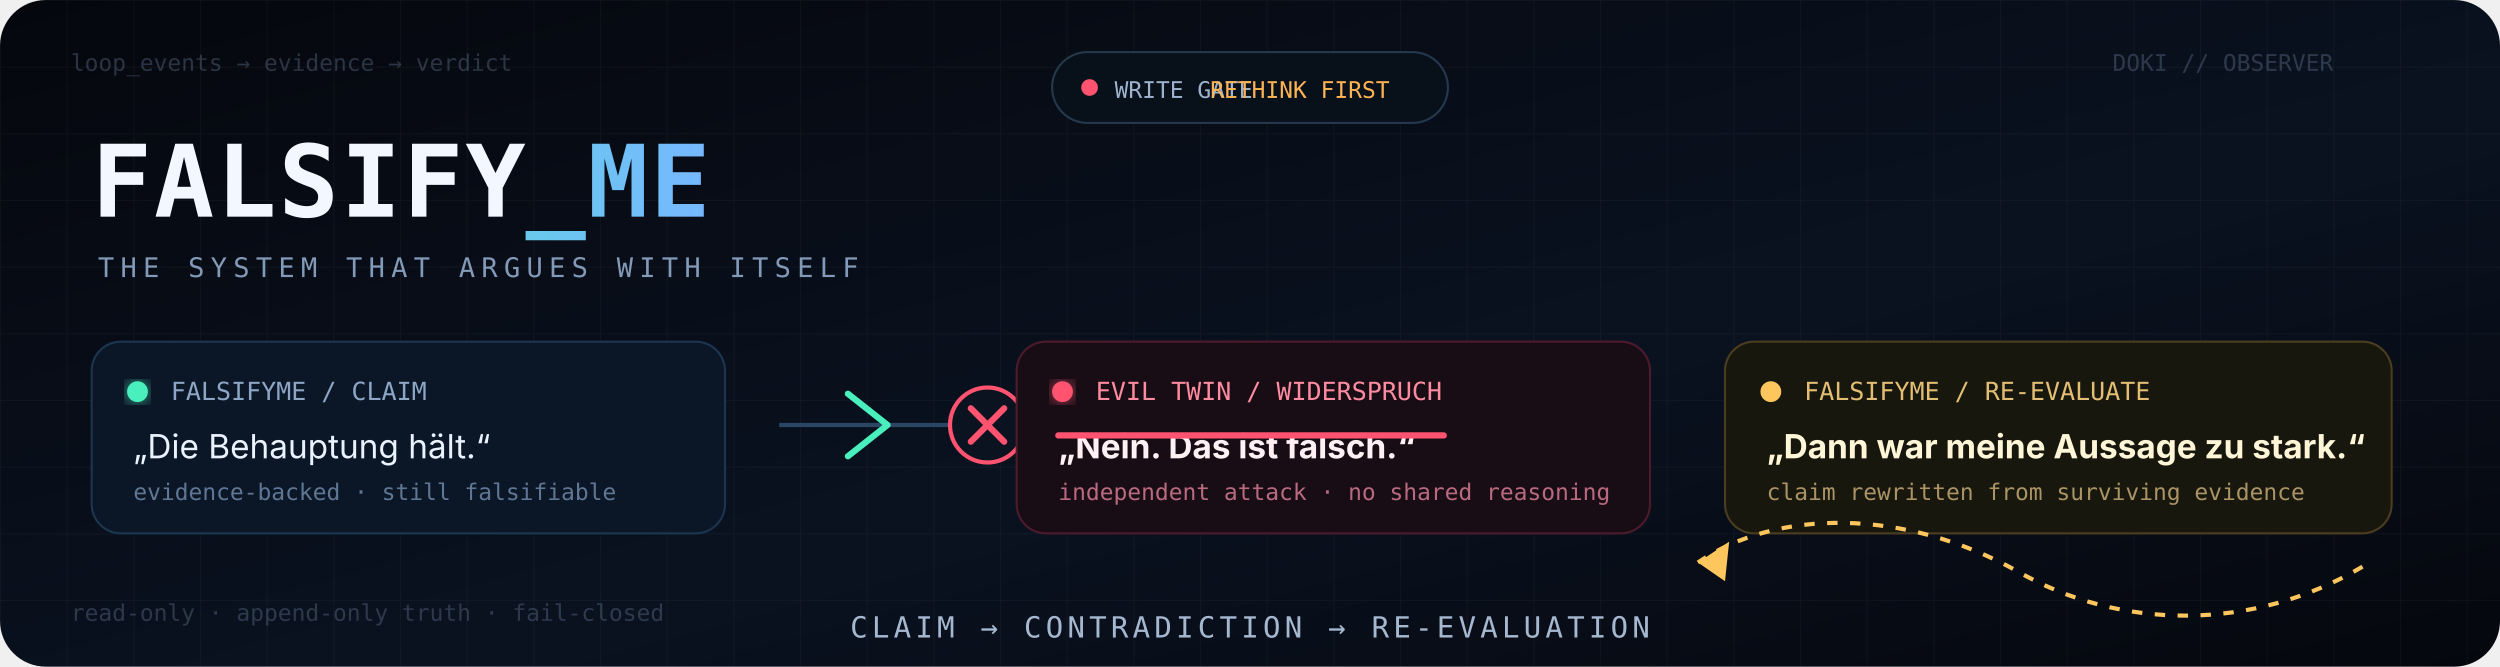
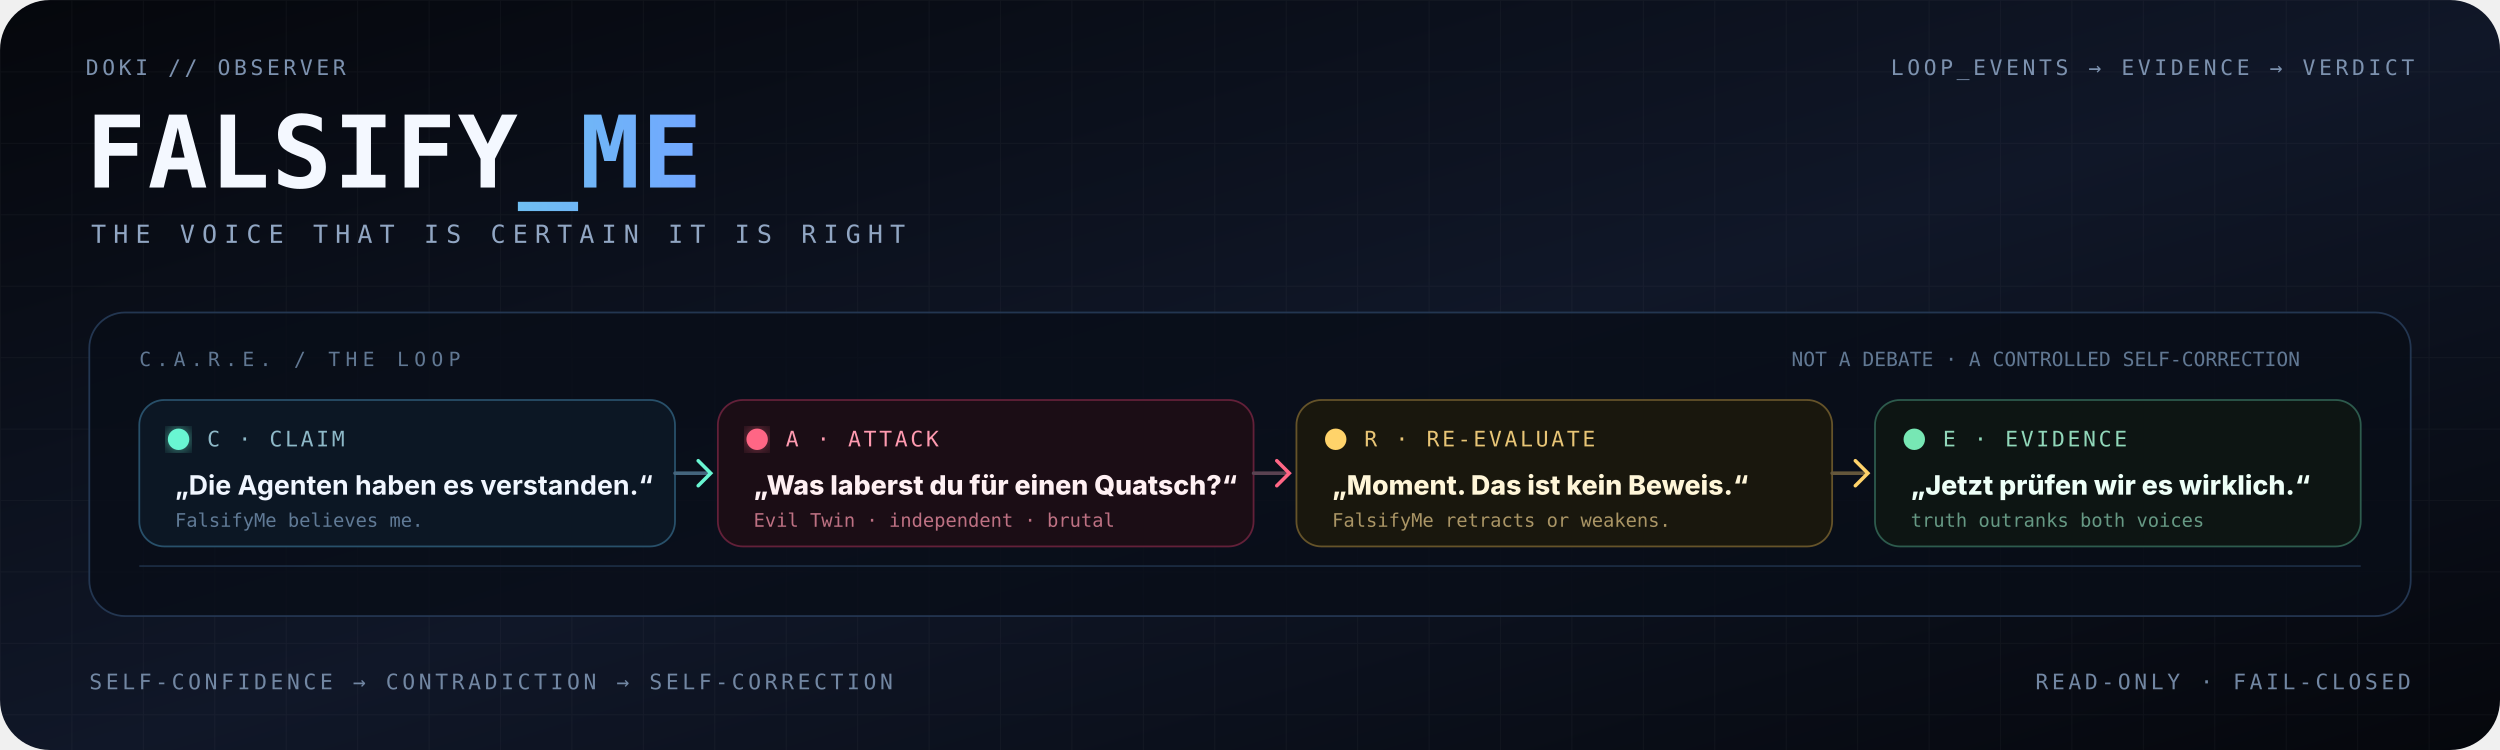
- <svg xmlns="http://www.w3.org/2000/svg" width="1200" height="320" viewBox="0 0 1200 320" role="img" aria-labelledby="title desc">
+ <svg xmlns="http://www.w3.org/2000/svg" width="1400" height="420" viewBox="0 0 1400 420" role="img" aria-labelledby="title desc">
  <defs>
    <linearGradient id="bg" x1="0" y1="0" x2="1" y2="1">
-       <stop offset="0" stop-color="#05070d" />
-       <stop offset="0.58" stop-color="#0a1220" />
-       <stop offset="1" stop-color="#05070d" />
+       <stop offset="0" stop-color="#05070c" />
+       <stop offset="0.52" stop-color="#101728" />
+       <stop offset="1" stop-color="#05070c" />
    </linearGradient>
-     <linearGradient id="mint" x1="0" y1="0" x2="1" y2="0">
-       <stop offset="0" stop-color="#49f0bd" />
-       <stop offset="1" stop-color="#76b8ff" />
+     <linearGradient id="cyan" x1="0" y1="0" x2="1" y2="0">
+       <stop offset="0" stop-color="#69f6d2" />
+       <stop offset="1" stop-color="#71a7ff" />
    </linearGradient>
-     <linearGradient id="red" x1="0" y1="0" x2="1" y2="1">
-       <stop offset="0" stop-color="#ff536f" />
-       <stop offset="1" stop-color="#c61f45" />
+     <linearGradient id="hot" x1="0" y1="0" x2="1" y2="1">
+       <stop offset="0" stop-color="#ff6685" />
+       <stop offset="1" stop-color="#d51d4c" />
    </linearGradient>
-     <pattern id="grid" width="32" height="32" patternUnits="userSpaceOnUse">
-       <path d="M32 0H0V32" fill="none" stroke="#fff" stroke-opacity="0.035" />
+     <linearGradient id="gold" x1="0" y1="0" x2="1" y2="0">
+       <stop offset="0" stop-color="#ffd36a" />
+       <stop offset="1" stop-color="#ff9f43" />
+     </linearGradient>
+     <pattern id="grid" width="40" height="40" patternUnits="userSpaceOnUse">
+       <path d="M40 0H0V40" fill="none" stroke="#fff" stroke-opacity=".035" />
    </pattern>
-     <filter id="glow">
-       <feGaussianBlur stdDeviation="4" result="b" />
+     <filter id="glowC">
+       <feGaussianBlur stdDeviation="5" result="b" />
+       <feMerge>
+         <feMergeNode in="b" />
+         <feMergeNode in="SourceGraphic" />
+       </feMerge>
+     </filter>
+     <filter id="glowR">
+       <feGaussianBlur stdDeviation="6" result="b" />
      <feMerge>
        <feMergeNode in="b" />
        <feMergeNode in="SourceGraphic" />
      </feMerge>
    </filter>
  </defs>
-   <rect width="1200" height="320" rx="22" fill="url(#bg)" />
-   <rect width="1200" height="320" rx="22" fill="url(#grid)" />
-   <g font-family="Consolas, Menlo, monospace" font-size="11" fill="#7186a3" opacity="0.34">
-     <text x="34" y="34">loop_events → evidence → verdict</text>
-     <text x="34" y="298">read-only · append-only truth · fail-closed</text>
-     <text x="1014" y="34">DOKI // OBSERVER</text>
+   <rect width="1400" height="420" rx="28" fill="url(#bg)" />
+   <rect width="1400" height="420" rx="28" fill="url(#grid)" />
+   <g font-family="Consolas,Menlo,monospace">
+     <text x="48" y="42" font-size="12" letter-spacing="2" fill="#7c91ae">DOKI // OBSERVER</text>
+     <text x="1352" y="42" text-anchor="end" font-size="12" letter-spacing="2" fill="#7c91ae">LOOP_EVENTS → EVIDENCE → VERDICT</text>
+     <text x="48" y="105" font-size="56" font-weight="900" letter-spacing="1" fill="#f4f8ff">FALSIFY<tspan fill="url(#cyan)">_ME</tspan>
+     </text>
+     <text x="51" y="136" font-size="14" letter-spacing="4" fill="#91a6c3">THE VOICE THAT IS CERTAIN IT IS RIGHT</text>
  </g>
-   <g font-family="Consolas, Menlo, monospace">
-     <text x="44" y="104" font-size="48" font-weight="800" letter-spacing="1" fill="#f3f7ff">FALSIFY<tspan fill="url(#mint)">_ME</tspan>
-     </text>
-     <text x="47" y="133" font-size="13" letter-spacing="3" fill="#8299b7">THE SYSTEM THAT ARGUES WITH ITSELF</text>
+   <g transform="translate(50 175)">
+     <rect x="0" y="0" width="1300" height="170" rx="20" fill="#080d17" fill-opacity=".78" stroke="#233651" />
+     <path d="M28 142 H1272" stroke="#1b2b41" />
+     <g font-family="Consolas,Menlo,monospace">
+       <text x="28" y="30" font-size="11" letter-spacing="3" fill="#617893">C.A.R.E. / THE LOOP</text>
+       <text x="1238" y="30" text-anchor="end" font-size="11" fill="#617893">NOT A DEBATE · A CONTROLLED SELF-CORRECTION</text>
+     </g>
+     <g transform="translate(28 49)">
+       <rect width="300" height="82" rx="14" fill="#0c1724" stroke="#28506a" />
+       <circle cx="22" cy="22" r="6" fill="#69f6d2" filter="url(#glowC)" />
+       <text x="38" y="26" font-family="Consolas,Menlo,monospace" font-size="12" letter-spacing="1.5" fill="#8eb9c8">C · CLAIM</text>
+       <text x="20" y="53" font-family="Inter,Arial,sans-serif" font-size="15" font-weight="700" fill="#f0f6ff">„Die Agenten haben es verstanden.“</text>
+       <text x="20" y="71" font-family="Consolas,Menlo,monospace" font-size="10.5" fill="#607a96">FalsifyMe believes me.</text>
+     </g>
+     <g transform="translate(352 49)">
+       <rect width="300" height="82" rx="14" fill="#1b0d15" stroke="#632039" />
+       <circle cx="22" cy="22" r="6" fill="#ff6685" filter="url(#glowR)" />
+       <text x="38" y="26" font-family="Consolas,Menlo,monospace" font-size="12" letter-spacing="1.5" fill="#ff9ab0">A · ATTACK</text>
+       <text x="20" y="53" font-family="Inter,Arial,sans-serif" font-size="15" font-weight="800" fill="#fff0f3">„Was laberst du für einen Quatsch?“</text>
+       <text x="20" y="71" font-family="Consolas,Menlo,monospace" font-size="10.5" fill="#be7183">Evil Twin · independent · brutal</text>
+     </g>
+     <g transform="translate(676 49)">
+       <rect width="300" height="82" rx="14" fill="#19170d" stroke="#655329" />
+       <circle cx="22" cy="22" r="6" fill="#ffd36a" />
+       <text x="38" y="26" font-family="Consolas,Menlo,monospace" font-size="12" letter-spacing="1.5" fill="#e8c576">R · RE-EVALUATE</text>
+       <text x="20" y="53" font-family="Inter,Arial,sans-serif" font-size="15" font-weight="800" fill="#fff6d8">„Moment. Das ist kein Beweis.“</text>
+       <text x="20" y="71" font-family="Consolas,Menlo,monospace" font-size="10.5" fill="#aa9565">FalsifyMe retracts or weakens.</text>
+     </g>
+     <g transform="translate(1000 49)">
+       <rect width="272" height="82" rx="14" fill="#0d1513" stroke="#2d5b4d" />
+       <circle cx="22" cy="22" r="6" fill="#77e7b4" />
+       <text x="38" y="26" font-family="Consolas,Menlo,monospace" font-size="12" letter-spacing="1.5" fill="#91d8ba">E · EVIDENCE</text>
+       <text x="20" y="53" font-family="Inter,Arial,sans-serif" font-size="15" font-weight="800" fill="#edfff7">„Jetzt prüfen wir es wirklich.“</text>
+       <text x="20" y="71" font-family="Consolas,Menlo,monospace" font-size="10.5" fill="#669984">truth outranks both voices</text>
+     </g>
+     <g fill="none" stroke-linecap="round">
+       <path d="M328 90 H347" stroke="#44657d" stroke-width="2" />
+       <path d="M341 83 L348 90 L341 97" stroke="#69f6d2" stroke-width="2" />
+       <path d="M652 90 H671" stroke="#5a4251" stroke-width="2" />
+       <path d="M665 83 L672 90 L665 97" stroke="#ff6685" stroke-width="2" />
+       <path d="M976 90 H995" stroke="#64563b" stroke-width="2" />
+       <path d="M989 83 L996 90 L989 97" stroke="#ffd36a" stroke-width="2" />
+     </g>
  </g>
-   <g transform="translate(44 164)">
-     <rect width="304" height="92" rx="14" fill="#0b1726" stroke="#1c3550" />
-     <circle cx="22" cy="24" r="5" fill="#49f0bd" filter="url(#glow)" />
-     <text x="38" y="28" font-family="Consolas, Menlo, monospace" font-size="12" fill="#8da6c6">FALSIFYME / CLAIM</text>
-     <text x="20" y="56" font-family="Inter, Arial, sans-serif" font-size="16" fill="#eaf2ff">„Die Behauptung hält.“</text>
-     <text x="20" y="76" font-family="Consolas, Menlo, monospace" font-size="11" fill="#5f7694">evidence-backed · still falsifiable</text>
+   <g font-family="Consolas,Menlo,monospace">
+     <text x="50" y="386" font-size="12" letter-spacing="2" fill="#7287a3">SELF-CONFIDENCE → CONTRADICTION → SELF-CORRECTION</text>
+     <text x="1350" y="386" text-anchor="end" font-size="12" letter-spacing="2" fill="#7287a3">READ-ONLY · FAIL-CLOSED</text>
  </g>
-   <g transform="translate(374 158)">
-     <path d="M0 46 H86" stroke="#2a4664" stroke-width="2" />
-     <path d="M33 31 L52 46 L33 61" fill="none" stroke="#49f0bd" stroke-width="3" stroke-linecap="round" stroke-linejoin="round" />
-     <circle cx="100" cy="46" r="18" fill="#0b1220" stroke="#ff536f" stroke-width="2" />
-     <path d="M92 38 L108 54 M108 38 L92 54" stroke="#ff536f" stroke-width="3" stroke-linecap="round" />
-   </g>
-   <g transform="translate(488 164)">
-     <rect width="304" height="92" rx="14" fill="#190d15" stroke="#4d1a2b" />
-     <circle cx="22" cy="24" r="5" fill="#ff536f" filter="url(#glow)" />
-     <text x="38" y="28" font-family="Consolas, Menlo, monospace" font-size="12" fill="#ff8ba0">EVIL TWIN / WIDERSPRUCH</text>
-     <text x="20" y="56" font-family="Inter, Arial, sans-serif" font-size="16" font-weight="700" fill="#fff0f3">„Nein. Das ist falsch.“</text>
-     <line x1="20" y1="45" x2="205" y2="45" stroke="#ff536f" stroke-width="3" stroke-linecap="round" />
-     <text x="20" y="76" font-family="Consolas, Menlo, monospace" font-size="11" fill="#b96a7e">independent attack · no shared reasoning</text>
-   </g>
-   <g transform="translate(828 164)">
-     <rect width="320" height="92" rx="14" fill="#17170e" stroke="#4a3d20" />
-     <circle cx="22" cy="24" r="5" fill="#ffc65d" />
-     <text x="38" y="28" font-family="Consolas, Menlo, monospace" font-size="12" fill="#e3bd72">FALSIFYME / RE-EVALUATE</text>
-     <text x="20" y="56" font-family="Inter, Arial, sans-serif" font-size="16" font-weight="700" fill="#fff6d8">„Dann war meine Aussage zu stark.“</text>
-     <text x="20" y="76" font-family="Consolas, Menlo, monospace" font-size="11" fill="#aa9364">claim rewritten from surviving evidence</text>
-   </g>
-   <path d="M1134 272 C1082 303 1018 303 968 274 C914 244 853 244 815 270" fill="none" stroke="#ffc65d" stroke-width="2" stroke-dasharray="5 6" />
-   <path d="M815 270 L830 260 L828 279 Z" fill="#ffc65d" />
-   <g transform="translate(505 25)" font-family="Consolas, Menlo, monospace">
-     <rect width="190" height="34" rx="17" fill="#08101a" stroke="#24384e" />
-     <circle cx="18" cy="17" r="4" fill="#ff536f" />
-     <text x="30" y="22" font-size="11" fill="#9fb3ce">WRITE GATE</text>
-     <text x="162" y="22" font-size="11" text-anchor="end" fill="#ffb454">RETHINK FIRST</text>
-   </g>
-   <text x="600" y="306" text-anchor="middle" font-family="Consolas, Menlo, monospace" font-size="14" letter-spacing="2" fill="#a5b8d0">CLAIM → CONTRADICTION → RE-EVALUATION</text>
</svg>
